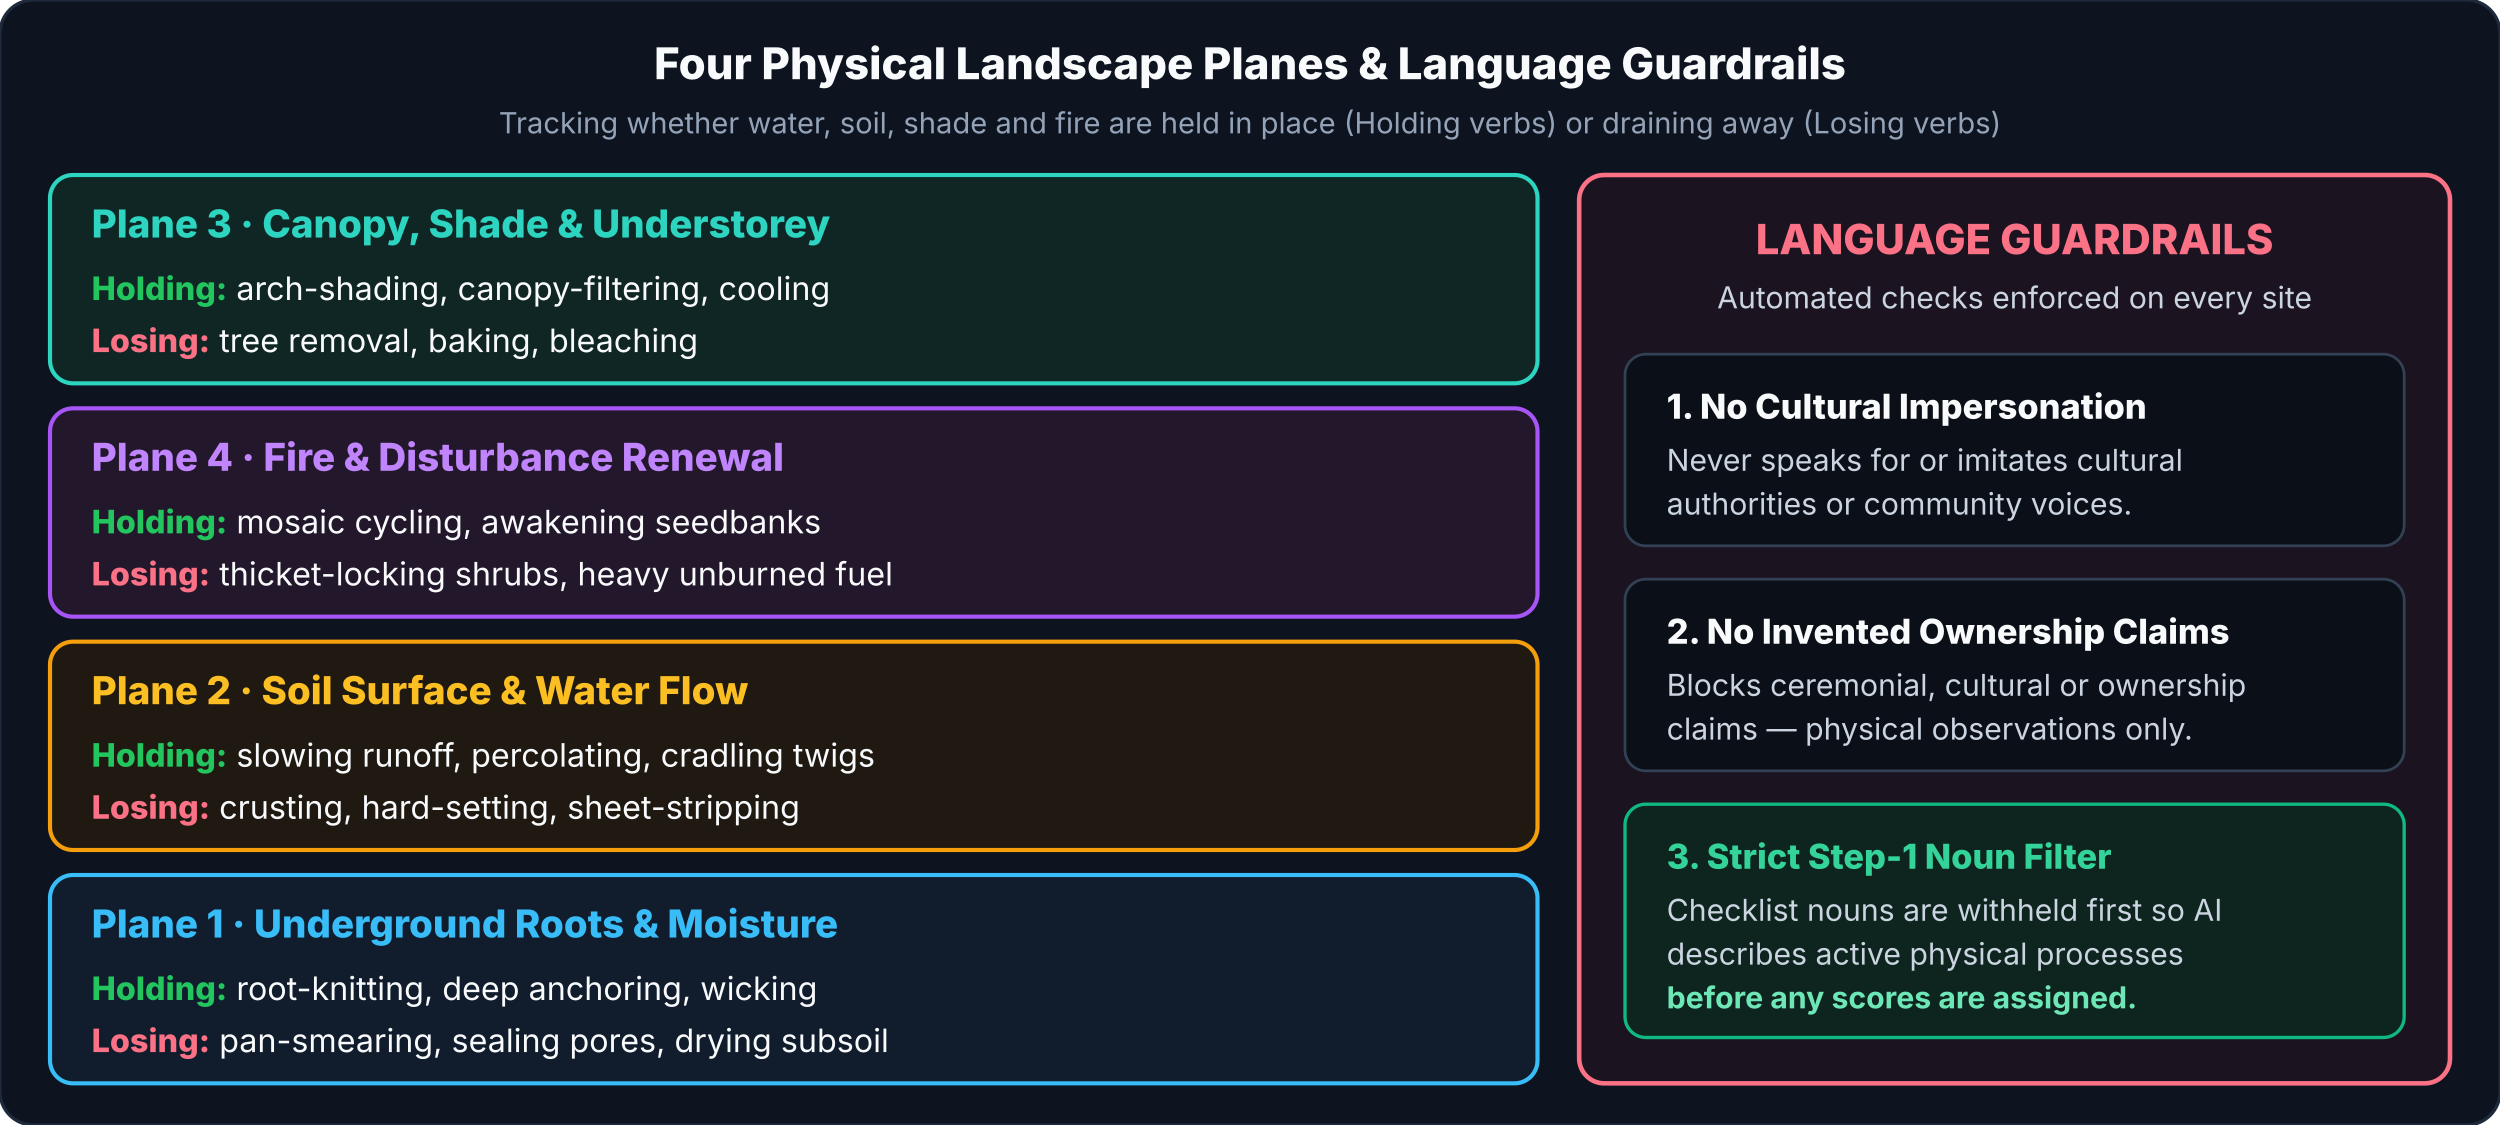
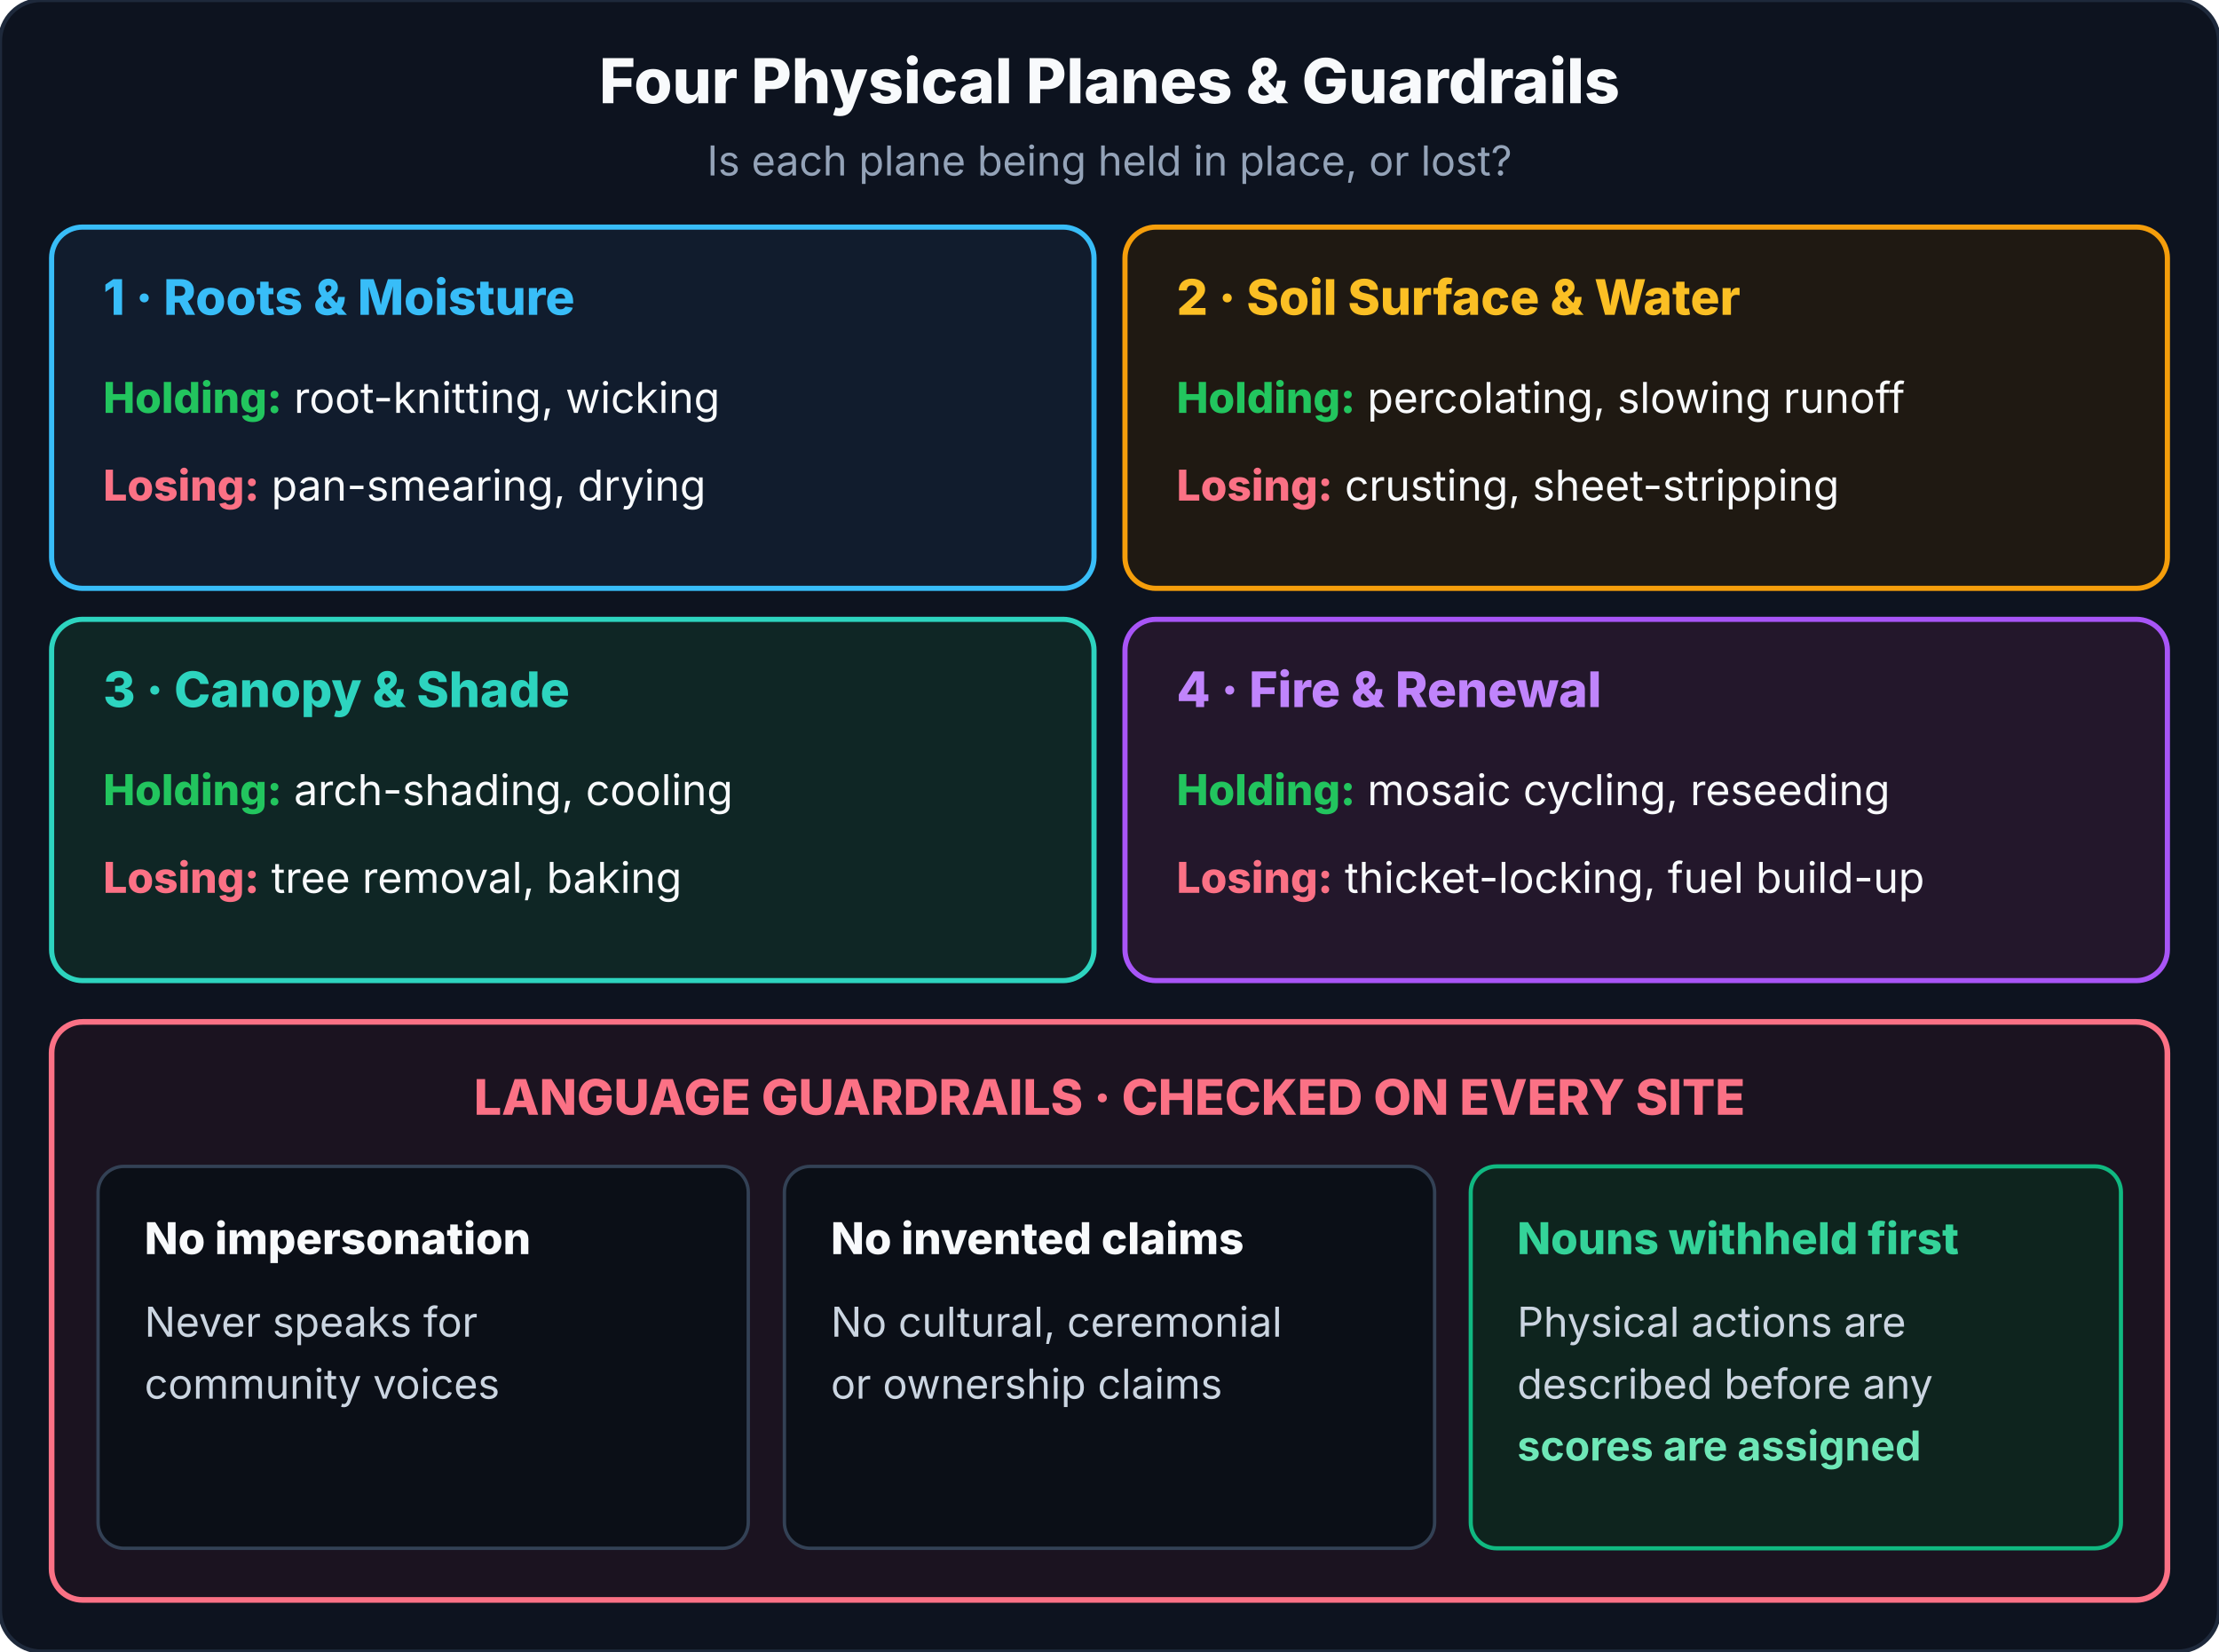
- <svg xmlns="http://www.w3.org/2000/svg" viewBox="0 0 1200 540" width="1200" height="540" font-family="Inter, -apple-system, BlinkMacSystemFont, 'Segoe UI', Roboto, sans-serif">
-   <rect width="1200" height="540" rx="16" fill="#0D131F" stroke="#1E293B" stroke-width="1.6" />
-   <text x="600" y="38" text-anchor="middle" fill="#F8FAFC" font-size="21" font-weight="800">
-     Four Physical Landscape Planes &amp; Language Guardrails
-   </text>
-   <text x="600" y="64" text-anchor="middle" fill="#94A3B8" font-size="14">
-     Tracking whether water, soil, shade and fire are held in place (Holding verbs) or draining away (Losing verbs)
-   </text>
-   <rect x="24" y="84" width="714" height="100" rx="11" fill="#0F2625" stroke="#2DD4BF" stroke-width="2" />
-   <text x="44" y="114" fill="#2DD4BF" font-size="18.5" font-weight="800">Plane 3 · Canopy, Shade &amp; Understorey</text>
-   <text x="44" y="144" fill="#F8FAFC" font-size="15.5">
-     <tspan fill="#22C55E" font-weight="800">Holding:</tspan> arch-shading, canopy-filtering, cooling</text>
-   <text x="44" y="169" fill="#F8FAFC" font-size="15.5">
-     <tspan fill="#FB7185" font-weight="800">Losing:</tspan> tree removal, baking, bleaching</text>
-   <rect x="24" y="196" width="714" height="100" rx="11" fill="#23172B" stroke="#A855F7" stroke-width="2" />
-   <text x="44" y="226" fill="#C084FC" font-size="18.5" font-weight="800">Plane 4 · Fire &amp; Disturbance Renewal</text>
-   <text x="44" y="256" fill="#F8FAFC" font-size="15.5">
-     <tspan fill="#22C55E" font-weight="800">Holding:</tspan> mosaic cycling, awakening seedbanks</text>
-   <text x="44" y="281" fill="#F8FAFC" font-size="15.5">
-     <tspan fill="#FB7185" font-weight="800">Losing:</tspan> thicket-locking shrubs, heavy unburned fuel</text>
-   <rect x="24" y="308" width="714" height="100" rx="11" fill="#1F1912" stroke="#F59E0B" stroke-width="2" />
-   <text x="44" y="338" fill="#FBBF24" font-size="18.5" font-weight="800">Plane 2 · Soil Surface &amp; Water Flow</text>
-   <text x="44" y="368" fill="#F8FAFC" font-size="15.5">
-     <tspan fill="#22C55E" font-weight="800">Holding:</tspan> slowing runoff, percolating, cradling twigs</text>
-   <text x="44" y="393" fill="#F8FAFC" font-size="15.5">
-     <tspan fill="#FB7185" font-weight="800">Losing:</tspan> crusting, hard-setting, sheet-stripping</text>
-   <rect x="24" y="420" width="714" height="100" rx="11" fill="#111C2D" stroke="#38BDF8" stroke-width="2" />
-   <text x="44" y="450" fill="#38BDF8" font-size="18.5" font-weight="800">Plane 1 · Underground Roots &amp; Moisture</text>
-   <text x="44" y="480" fill="#F8FAFC" font-size="15.5">
-     <tspan fill="#22C55E" font-weight="800">Holding:</tspan> root-knitting, deep anchoring, wicking</text>
-   <text x="44" y="505" fill="#F8FAFC" font-size="15.5">
-     <tspan fill="#FB7185" font-weight="800">Losing:</tspan> pan-smearing, sealing pores, drying subsoil</text>
-   <rect x="758" y="84" width="418" height="436" rx="12" fill="#1B1320" stroke="#FB7185" stroke-width="2.2" />
-   <text x="967" y="122" text-anchor="middle" fill="#FB7185" font-size="20" font-weight="800">LANGUAGE GUARDRAILS</text>
-   <text x="967" y="148" text-anchor="middle" fill="#CBD5E1" font-size="14.5">Automated checks enforced on every site</text>
-   <rect x="780" y="170" width="374" height="92" rx="10" fill="#0B0F17" stroke="#334155" stroke-width="1.3" />
-   <text x="800" y="201" fill="#F8FAFC" font-size="16.5" font-weight="800">1. No Cultural Impersonation</text>
-   <text x="800" y="226" fill="#CBD5E1" font-size="14.5">Never speaks for or imitates cultural</text>
-   <text x="800" y="247" fill="#CBD5E1" font-size="14.5">authorities or community voices.</text>
-   <rect x="780" y="278" width="374" height="92" rx="10" fill="#0B0F17" stroke="#334155" stroke-width="1.3" />
-   <text x="800" y="309" fill="#F8FAFC" font-size="16.5" font-weight="800">2. No Invented Ownership Claims</text>
-   <text x="800" y="334" fill="#CBD5E1" font-size="14.5">Blocks ceremonial, cultural or ownership</text>
-   <text x="800" y="355" fill="#CBD5E1" font-size="14.5">claims — physical observations only.</text>
-   <rect x="780" y="386" width="374" height="112" rx="10" fill="#0E241E" stroke="#10B981" stroke-width="1.6" />
-   <text x="800" y="417" fill="#34D399" font-size="16.5" font-weight="800">3. Strict Step-1 Noun Filter</text>
-   <text x="800" y="442" fill="#CBD5E1" font-size="14.5">Checklist nouns are withheld first so AI</text>
-   <text x="800" y="463" fill="#CBD5E1" font-size="14.5">describes active physical processes</text>
-   <text x="800" y="484" fill="#6EE7B7" font-size="14.5" font-weight="700">before any scores are assigned.</text>
+ <svg xmlns="http://www.w3.org/2000/svg" viewBox="0 0 860 640" width="860" height="640" font-family="Inter, -apple-system, BlinkMacSystemFont, 'Segoe UI', Roboto, sans-serif">
+   <rect width="860" height="640" rx="16" fill="#0D131F" stroke="#1E293B" stroke-width="1.6" />
+   <text x="430" y="40" text-anchor="middle" fill="#F8FAFC" font-size="24" font-weight="800">Four Physical Planes &amp; Guardrails</text>
+   <text x="430" y="68" text-anchor="middle" fill="#94A3B8" font-size="16">Is each plane being held in place, or lost?</text>
+   <rect x="20" y="88" width="404" height="140" rx="12" fill="#111C2D" stroke="#38BDF8" stroke-width="2" />
+   <text x="40" y="122" fill="#38BDF8" font-size="19" font-weight="800">1 · Roots &amp; Moisture</text>
+   <text x="40" y="160" fill="#F8FAFC" font-size="16.5">
+     <tspan fill="#22C55E" font-weight="800">Holding:</tspan> root-knitting, wicking</text>
+   <text x="40" y="194" fill="#F8FAFC" font-size="16.5">
+     <tspan fill="#FB7185" font-weight="800">Losing:</tspan> pan-smearing, drying</text>
+   <rect x="436" y="88" width="404" height="140" rx="12" fill="#1F1912" stroke="#F59E0B" stroke-width="2" />
+   <text x="456" y="122" fill="#FBBF24" font-size="19" font-weight="800">2 · Soil Surface &amp; Water</text>
+   <text x="456" y="160" fill="#F8FAFC" font-size="16.5">
+     <tspan fill="#22C55E" font-weight="800">Holding:</tspan> percolating, slowing runoff</text>
+   <text x="456" y="194" fill="#F8FAFC" font-size="16.5">
+     <tspan fill="#FB7185" font-weight="800">Losing:</tspan> crusting, sheet-stripping</text>
+   <rect x="20" y="240" width="404" height="140" rx="12" fill="#0F2625" stroke="#2DD4BF" stroke-width="2" />
+   <text x="40" y="274" fill="#2DD4BF" font-size="19" font-weight="800">3 · Canopy &amp; Shade</text>
+   <text x="40" y="312" fill="#F8FAFC" font-size="16.5">
+     <tspan fill="#22C55E" font-weight="800">Holding:</tspan> arch-shading, cooling</text>
+   <text x="40" y="346" fill="#F8FAFC" font-size="16.5">
+     <tspan fill="#FB7185" font-weight="800">Losing:</tspan> tree removal, baking</text>
+   <rect x="436" y="240" width="404" height="140" rx="12" fill="#23172B" stroke="#A855F7" stroke-width="2" />
+   <text x="456" y="274" fill="#C084FC" font-size="19" font-weight="800">4 · Fire &amp; Renewal</text>
+   <text x="456" y="312" fill="#F8FAFC" font-size="16.5">
+     <tspan fill="#22C55E" font-weight="800">Holding:</tspan> mosaic cycling, reseeding</text>
+   <text x="456" y="346" fill="#F8FAFC" font-size="16.5">
+     <tspan fill="#FB7185" font-weight="800">Losing:</tspan> thicket-locking, fuel build-up</text>
+   <rect x="20" y="396" width="820" height="224" rx="12" fill="#1B1320" stroke="#FB7185" stroke-width="2.2" />
+   <text x="430" y="432" text-anchor="middle" fill="#FB7185" font-size="19" font-weight="800">LANGUAGE GUARDRAILS · CHECKED ON EVERY SITE</text>
+   <rect x="38" y="452" width="252" height="148" rx="10" fill="#0B0F17" stroke="#334155" stroke-width="1.3" />
+   <text x="56" y="486" fill="#F8FAFC" font-size="17" font-weight="800">No impersonation</text>
+   <text x="56" y="518" fill="#CBD5E1" font-size="16">Never speaks for</text>
+   <text x="56" y="542" fill="#CBD5E1" font-size="16">community voices</text>
+   <rect x="304" y="452" width="252" height="148" rx="10" fill="#0B0F17" stroke="#334155" stroke-width="1.3" />
+   <text x="322" y="486" fill="#F8FAFC" font-size="17" font-weight="800">No invented claims</text>
+   <text x="322" y="518" fill="#CBD5E1" font-size="16">No cultural, ceremonial</text>
+   <text x="322" y="542" fill="#CBD5E1" font-size="16">or ownership claims</text>
+   <rect x="570" y="452" width="252" height="148" rx="10" fill="#0E241E" stroke="#10B981" stroke-width="1.6" />
+   <text x="588" y="486" fill="#34D399" font-size="17" font-weight="800">Nouns withheld first</text>
+   <text x="588" y="518" fill="#CBD5E1" font-size="16">Physical actions are</text>
+   <text x="588" y="542" fill="#CBD5E1" font-size="16">described before any</text>
+   <text x="588" y="566" fill="#6EE7B7" font-size="16" font-weight="700">scores are assigned</text>
</svg>
